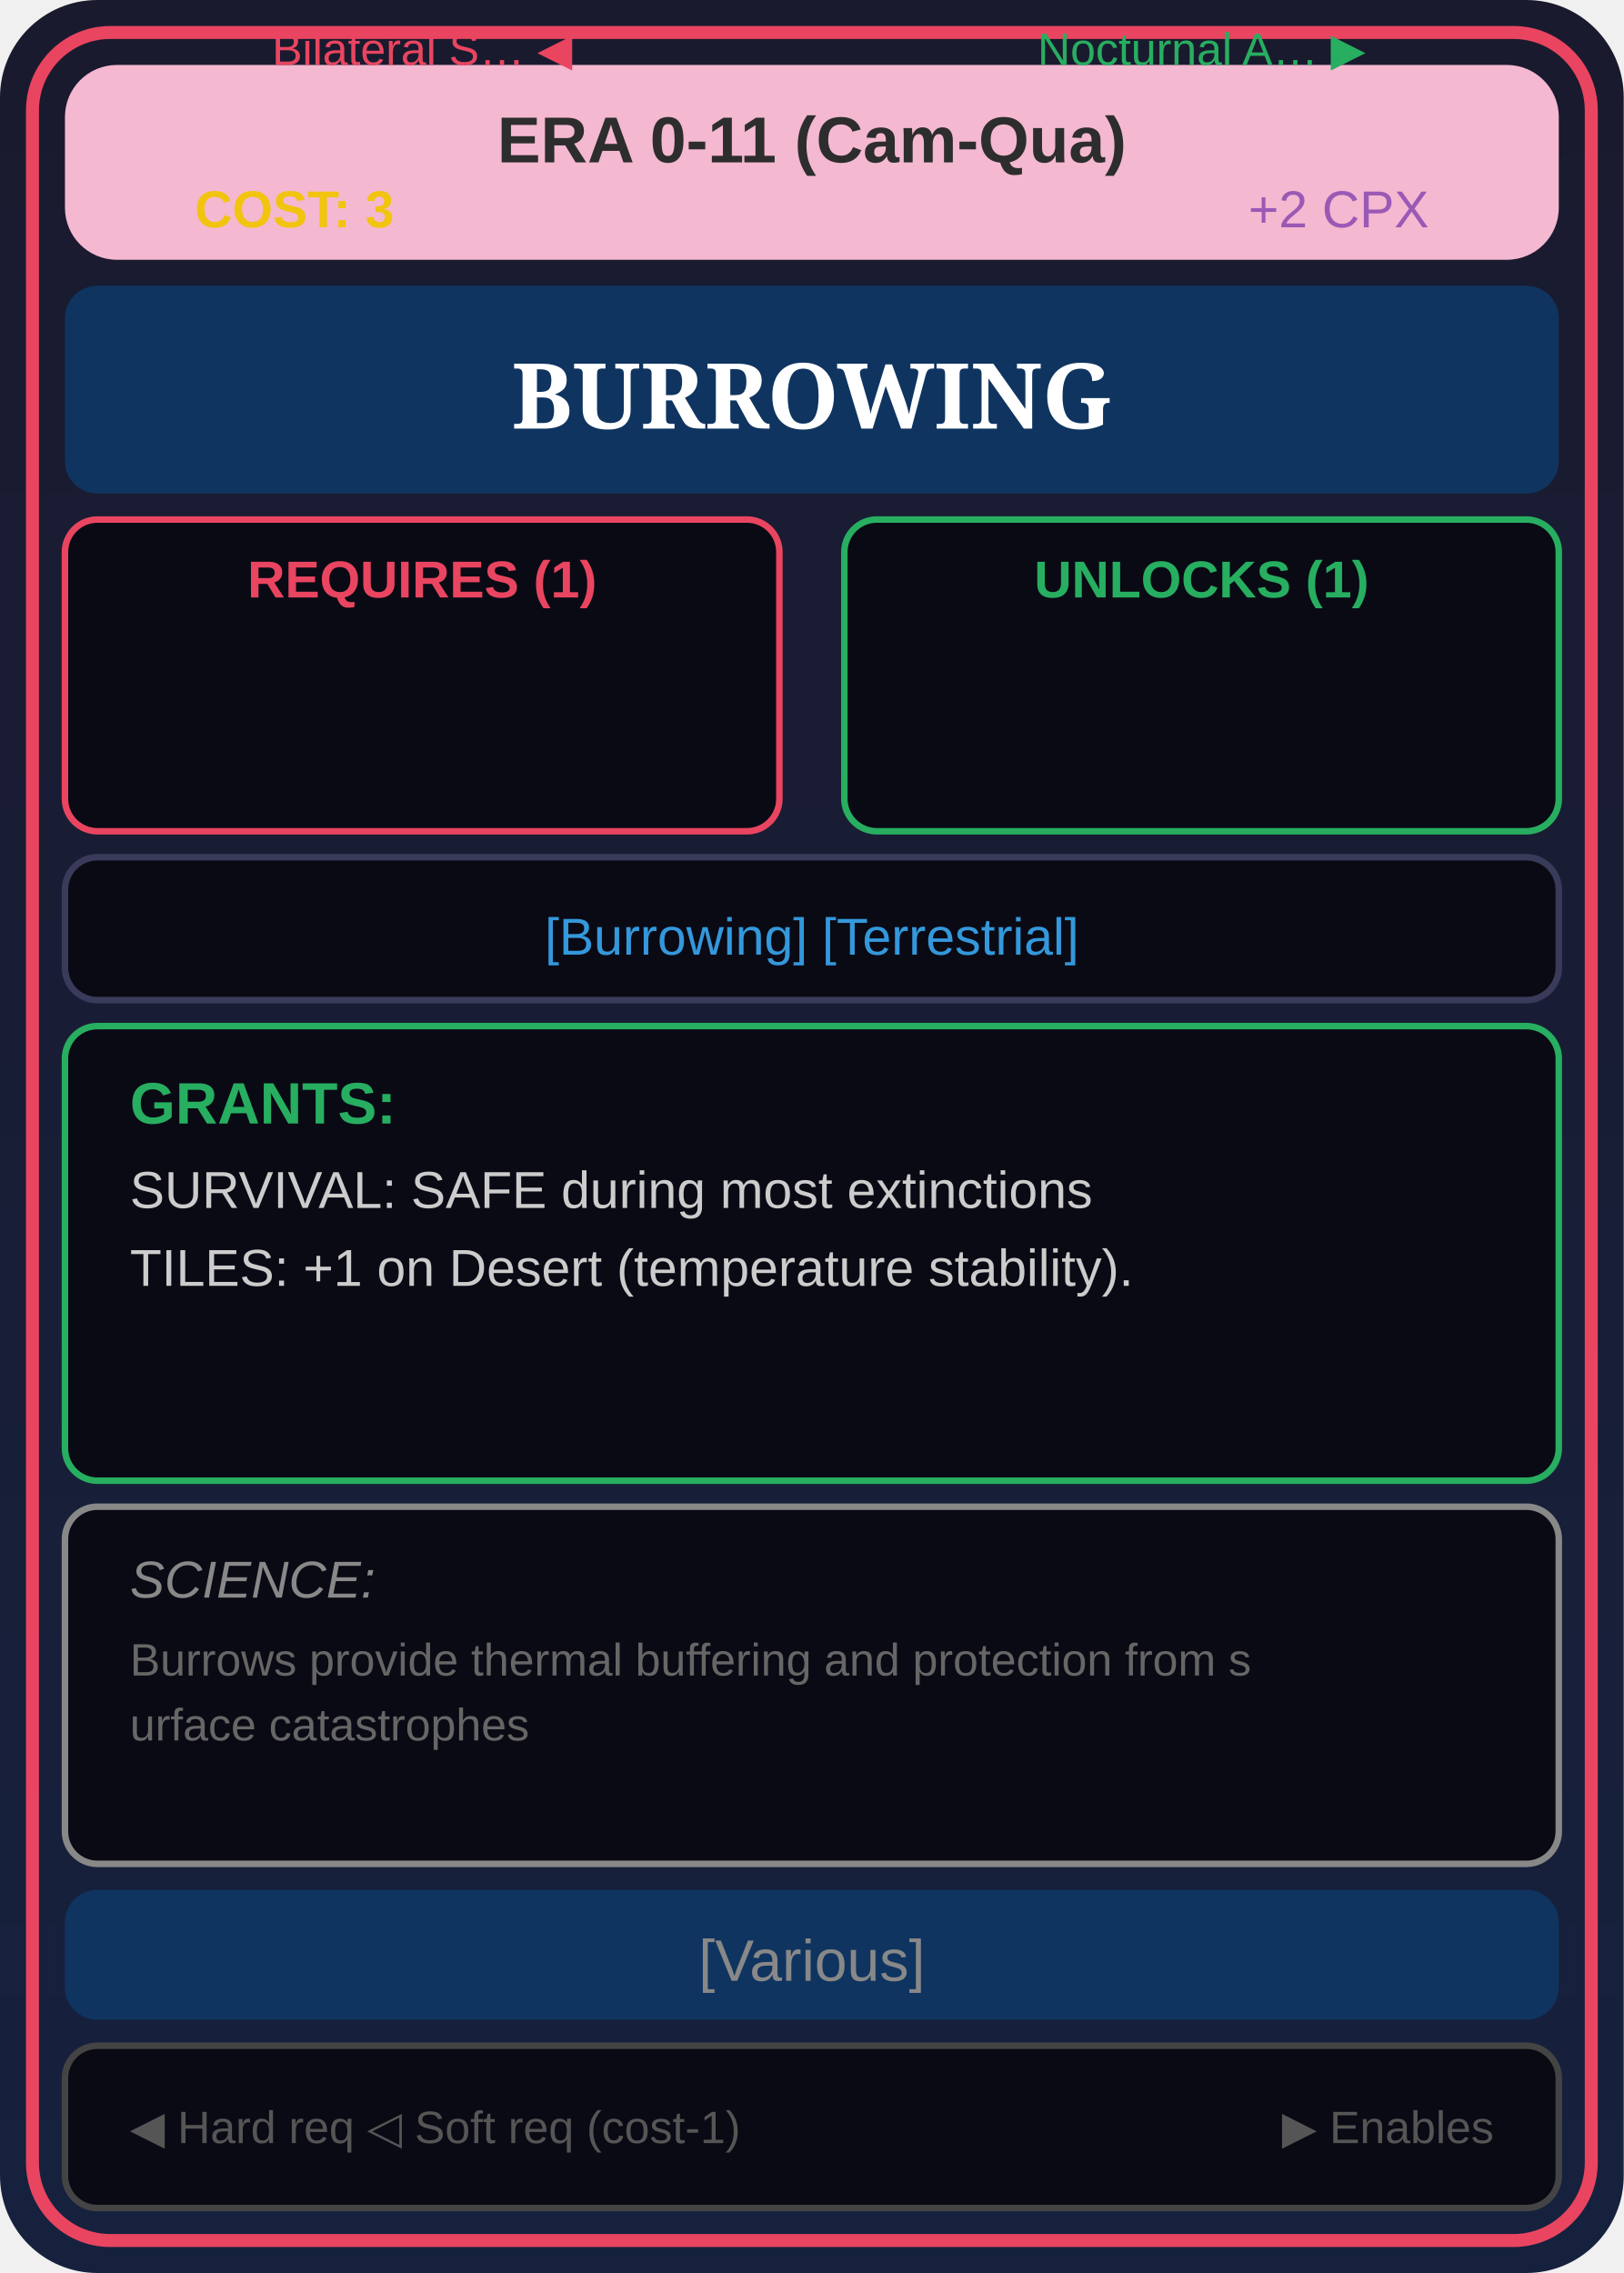
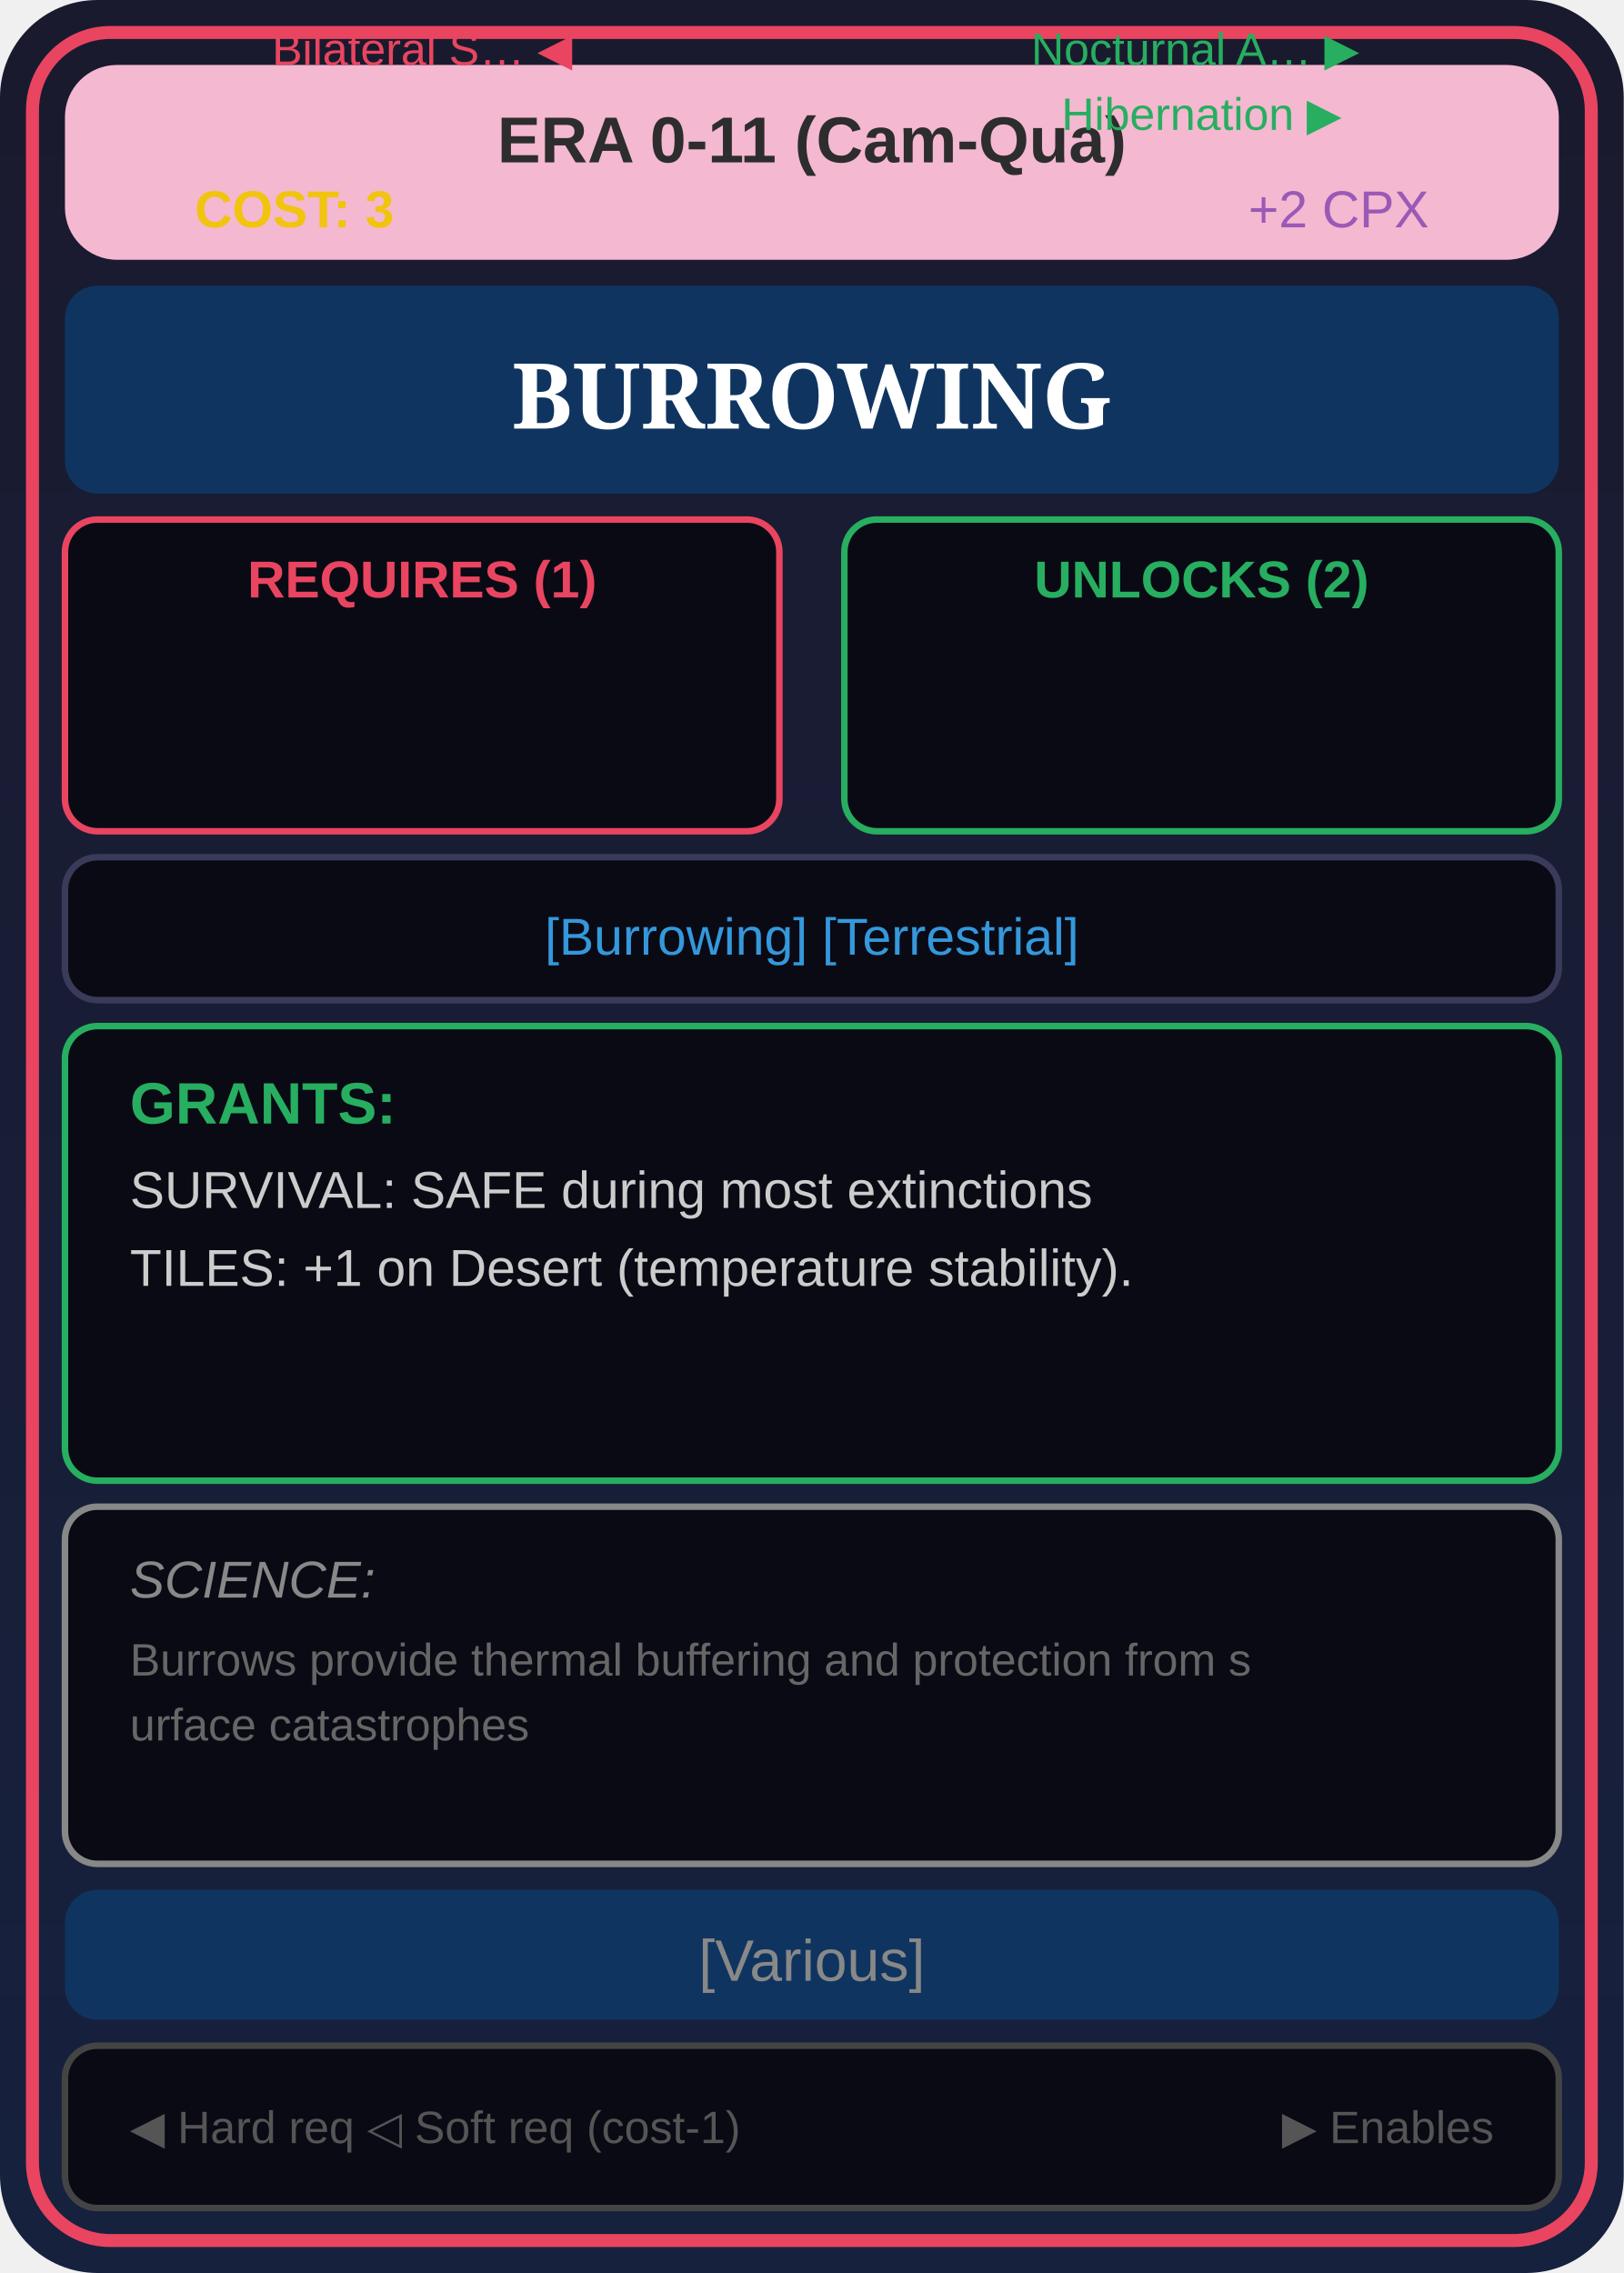
<svg xmlns="http://www.w3.org/2000/svg" viewBox="0 0 250 350" width="250" height="350">
  <defs>
    <linearGradient id="cardBg" x1="0%" y1="0%" x2="0%" y2="100%">
      <stop offset="0%" style="stop-color:#1a1a2e" />
      <stop offset="100%" style="stop-color:#16213e" />
    </linearGradient>
    <linearGradient id="eraGrad" x1="0%" y1="0%" x2="100%" y2="0%">
      <stop offset="0%" style="stop-color:#F4B8D0" />
      <stop offset="100%" style="stop-color:#F4B8D0" />
    </linearGradient>
  </defs>
  <rect width="250" height="350" fill="url(#cardBg)" rx="15" />
  <rect x="5" y="5" width="240" height="340" fill="none" stroke="#e94560" stroke-width="2" rx="12" />
  <rect x="10" y="10" width="230" height="30" fill="url(#eraGrad)" rx="8" />
  <text x="125" y="25" font-family="Arial" font-size="10" fill="#2d2d2d" text-anchor="middle" font-weight="bold">ERA 0-11 (Cam-Qua)</text>
  <text x="30" y="35" font-family="Arial" font-size="8" fill="#f1c40f" font-weight="bold">COST: 3</text>
  <text x="220" y="35" font-family="Arial" font-size="8" fill="#9b59b6" text-anchor="end">+2 CPX</text>
  <rect x="10" y="44" width="230" height="32" fill="#0f3460" rx="5" />
  <text x="125" y="66" font-family="Georgia" font-size="14" fill="#fff" text-anchor="middle" font-weight="bold">BURROWING</text>
  <rect x="10" y="80" width="110" height="48" fill="#0a0a15" stroke="#e94560" rx="5" />
  <text x="65" y="92" font-family="Arial" font-size="8" fill="#e94560" text-anchor="middle" font-weight="bold">REQUIRES (1)</text>
  <text font-family="Arial" font-size="7" text-anchor="middle">
    <tspan x="65" dy="10" fill="#e94560">Bilateral S… ◀</tspan>
  </text>
  <rect x="130" y="80" width="110" height="48" fill="#0a0a15" stroke="#27ae60" rx="5" />
-   <text x="185" y="92" font-family="Arial" font-size="8" fill="#27ae60" text-anchor="middle" font-weight="bold">UNLOCKS (1)</text>
+   <text x="185" y="92" font-family="Arial" font-size="8" fill="#27ae60" text-anchor="middle" font-weight="bold">UNLOCKS (2)</text>
  <text font-family="Arial" font-size="7" text-anchor="middle">
    <tspan x="185" dy="10" fill="#27ae60">Nocturnal A… ▶</tspan>
+     <tspan x="185" dy="10" fill="#27ae60">Hibernation ▶</tspan>
  </text>
  <rect x="10" y="132" width="230" height="22" fill="#0a0a15" stroke="#3a3a5a" rx="5" />
  <text x="125" y="147" font-family="Arial" font-size="8" fill="#3498db" text-anchor="middle">[Burrowing] [Terrestrial]</text>
  <rect x="10" y="158" width="230" height="70" fill="#0a0a15" stroke="#27ae60" rx="5" />
  <text x="20" y="173" font-family="Arial" font-size="9" fill="#27ae60" font-weight="bold">GRANTS:</text>
  <text x="20" y="186" font-family="Arial" font-size="8" fill="#ccc">SURVIVAL: SAFE during most extinctions</text>
  <text x="20" y="198" font-family="Arial" font-size="8" fill="#ccc">TILES: +1 on Desert (temperature stability).</text>
  <text x="20" y="210" font-family="Arial" font-size="8" fill="#ccc" />
  <rect x="10" y="232" width="230" height="55" fill="#0a0a15" stroke="#888" rx="5" />
  <text x="20" y="246" font-family="Arial" font-size="8" fill="#888" font-style="italic">SCIENCE:</text>
  <text x="20" y="258" font-family="Arial" font-size="7" fill="#666">Burrows provide thermal buffering and protection from s</text>
  <text x="20" y="268" font-family="Arial" font-size="7" fill="#666">urface catastrophes</text>
  <rect x="10" y="291" width="230" height="20" fill="#0f3460" rx="5" />
  <text x="125" y="305" font-family="Arial" font-size="9" fill="#888" text-anchor="middle">[Various]</text>
  <rect x="10" y="315" width="230" height="25" fill="#0a0a15" stroke="#444" rx="5" />
  <text x="20" y="330" font-family="Arial" font-size="7" fill="#555">◀ Hard req  ◁ Soft req (cost-1)</text>
  <text x="230" y="330" font-family="Arial" font-size="7" fill="#555" text-anchor="end">▶ Enables</text>
</svg>
